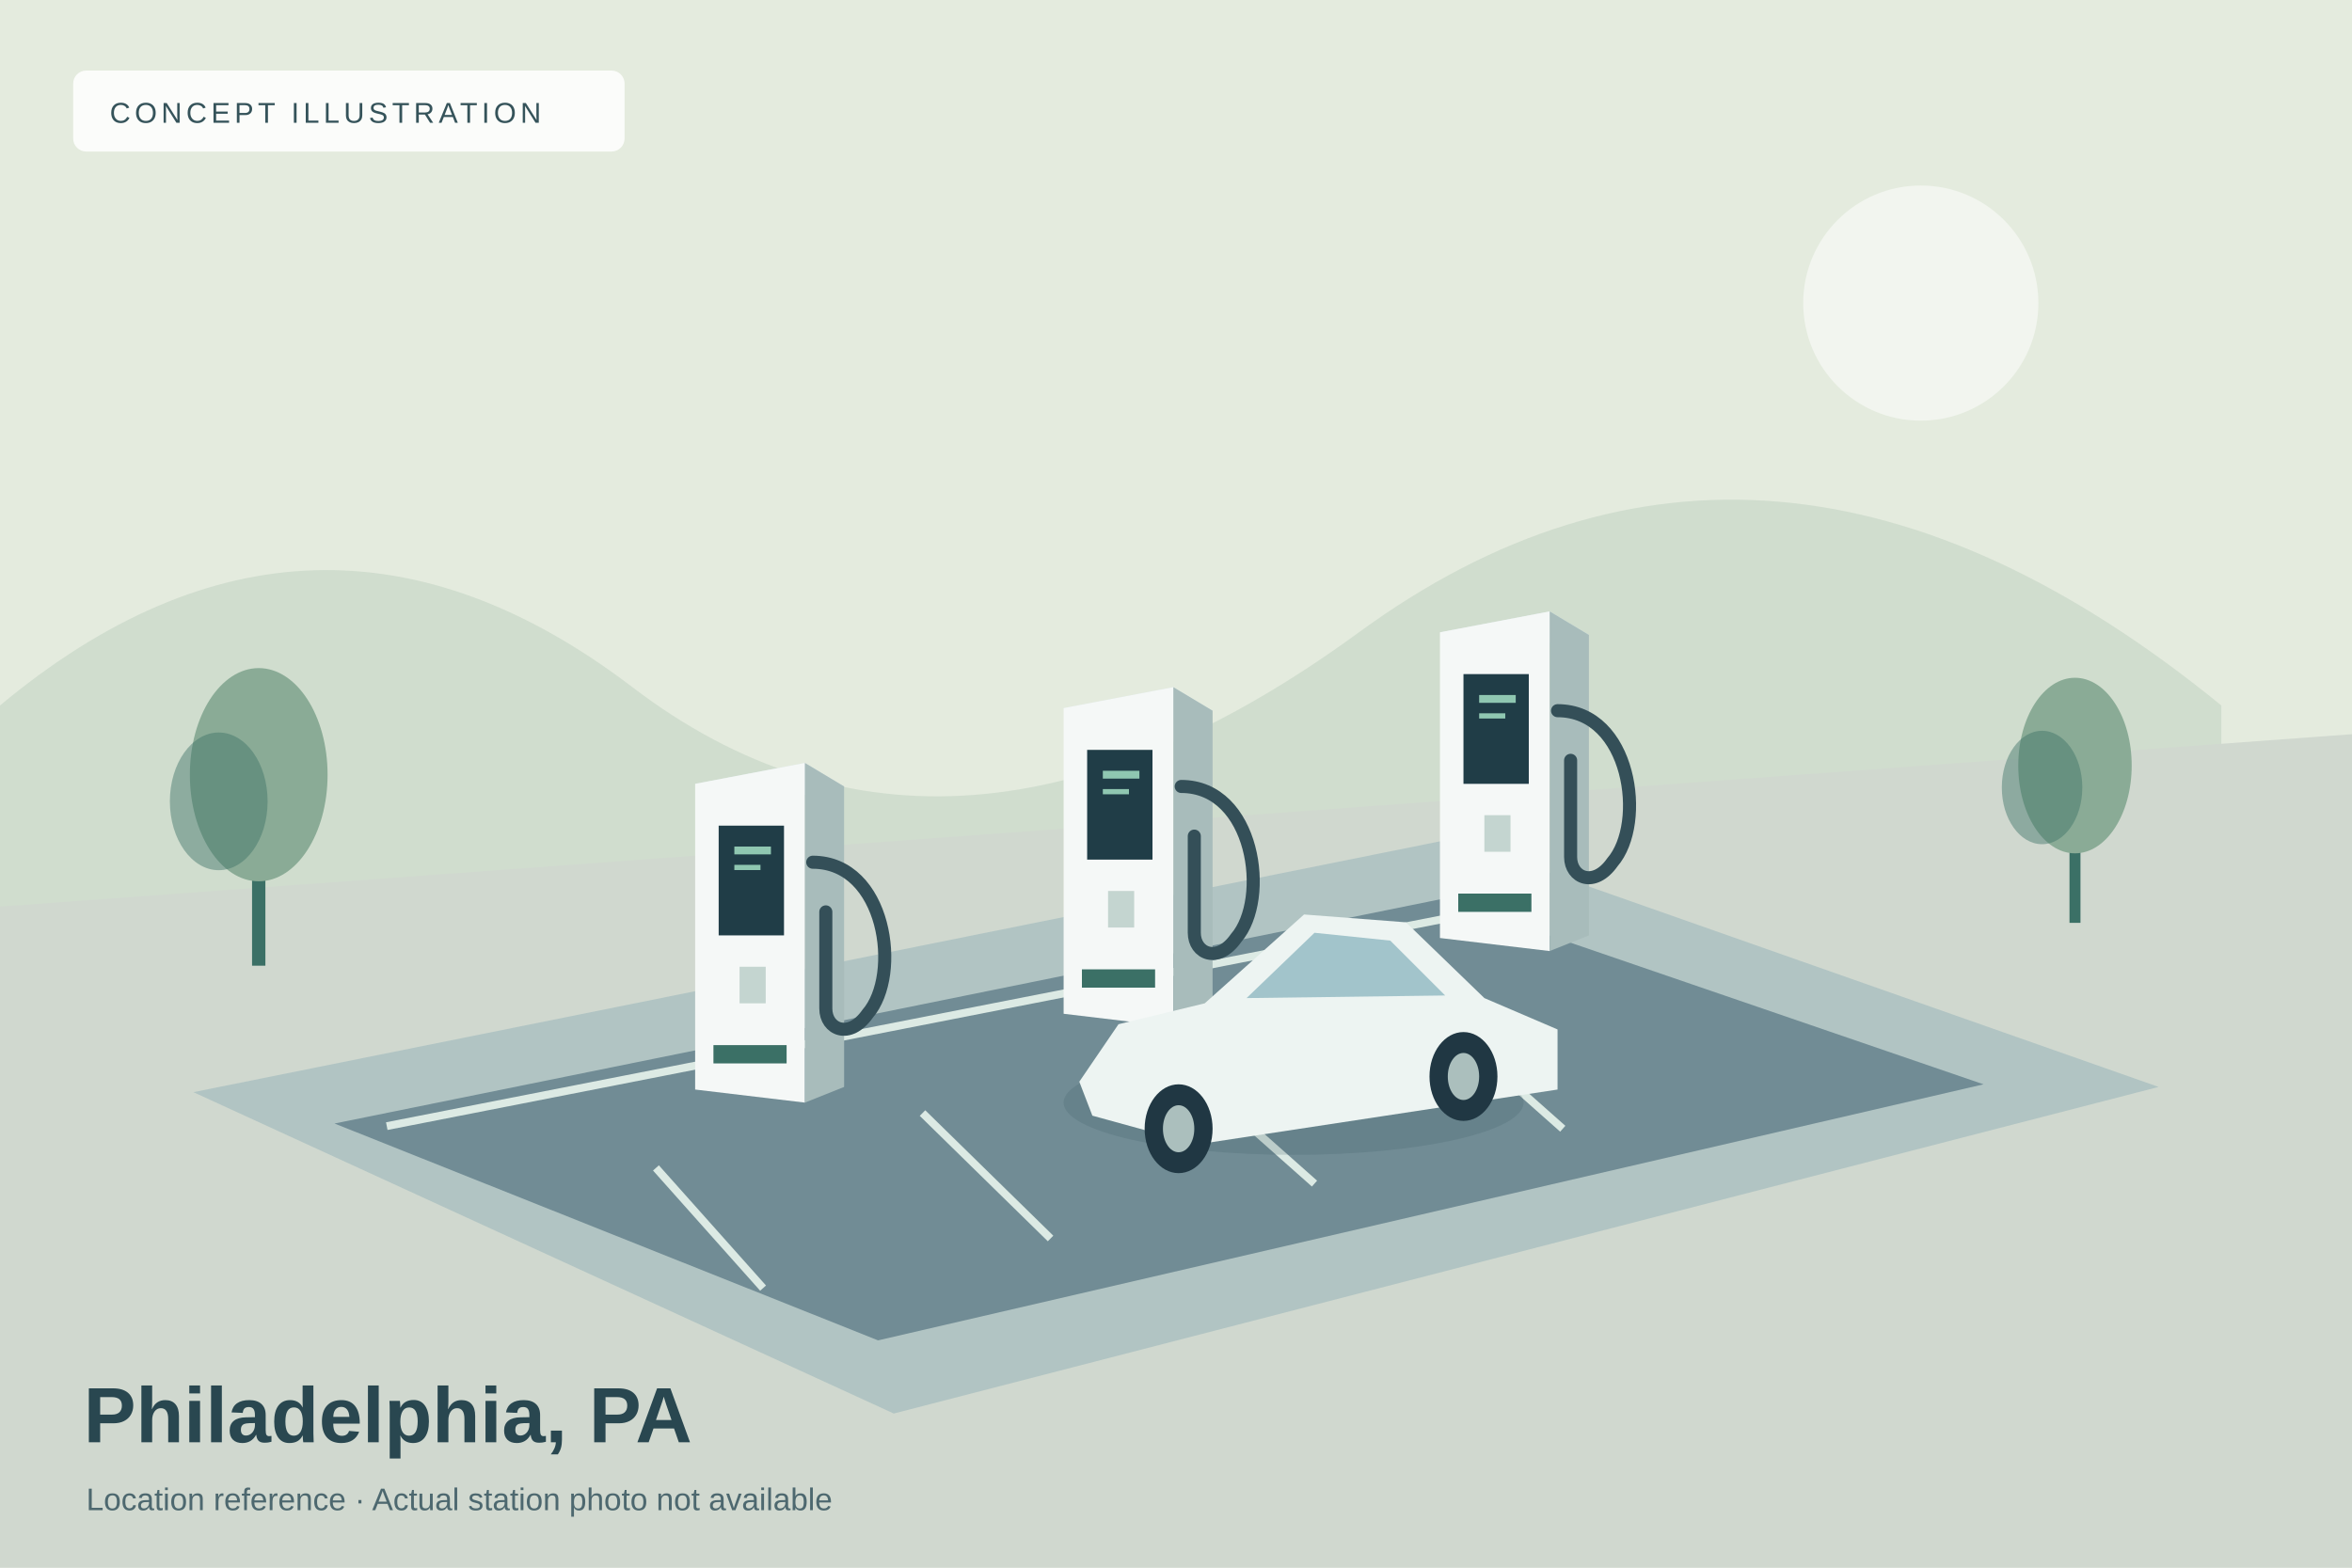
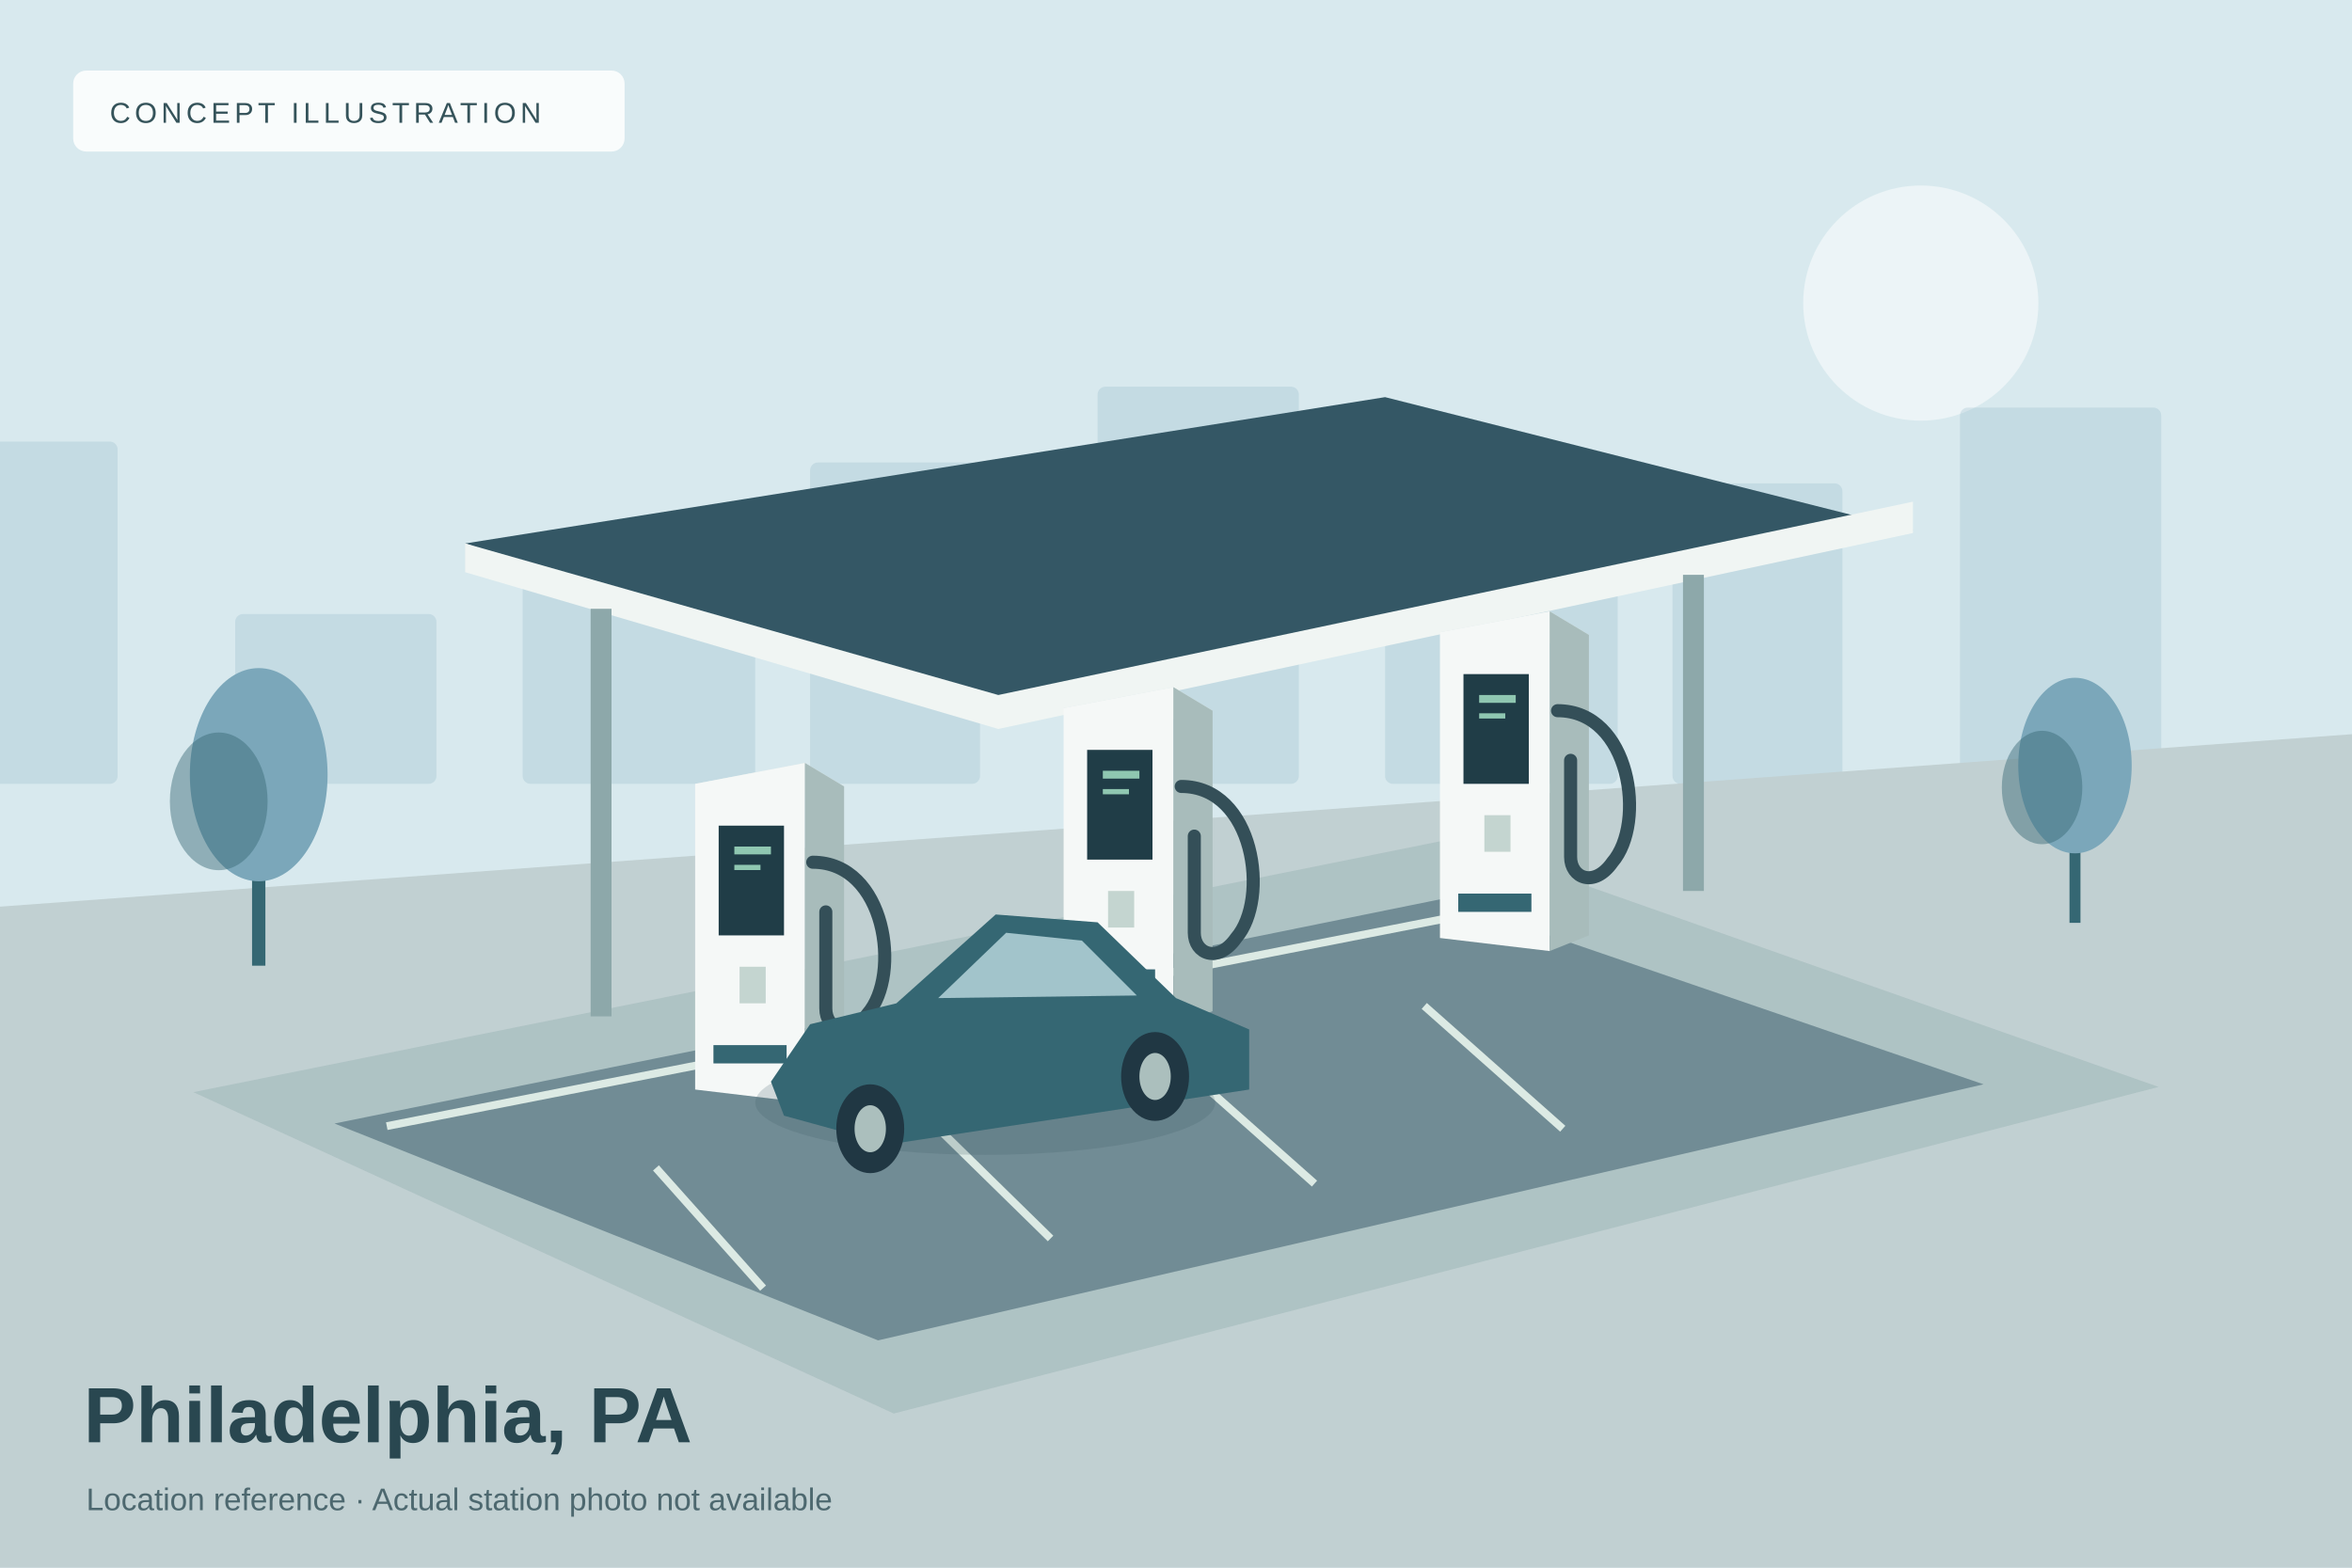
<svg xmlns="http://www.w3.org/2000/svg" viewBox="0 0 900 600" role="img" aria-label="Concept illustration for Philadelphia, PA; not a photograph of this location">
-   <rect width="900" height="600" fill="#e4ebde" />
+   <rect width="900" height="600" fill="#d8e9ee" />
  <circle cx="735" cy="116" r="45" fill="#fff" opacity=".5" />
-   <path d="M0 270Q120 170 242 263T520 242T850 270V370H0Z" fill="#8aab96" opacity=".22" />
-   <path d="M0 347 900 281v319H0Z" fill="#d0d8cf" />
+   <rect x="-20" y="169" width="65" height="131" rx="3" fill="#7ba7ba" opacity=".22" />
+   <rect x="90" y="235" width="77" height="65" rx="3" fill="#7ba7ba" opacity=".22" />
+   <rect x="200" y="206" width="89" height="94" rx="3" fill="#7ba7ba" opacity=".22" />
+   <rect x="310" y="177" width="65" height="123" rx="3" fill="#7ba7ba" opacity=".22" />
+   <rect x="420" y="148" width="77" height="152" rx="3" fill="#7ba7ba" opacity=".22" />
+   <rect x="530" y="214" width="89" height="86" rx="3" fill="#7ba7ba" opacity=".22" />
+   <rect x="640" y="185" width="65" height="115" rx="3" fill="#7ba7ba" opacity=".22" />
+   <rect x="750" y="156" width="77" height="144" rx="3" fill="#7ba7ba" opacity=".22" />
+   <path d="M0 347 900 281v319H0Z" fill="#c1d0d2" />
  <path d="m74 418 482-97 270 95-484 125Z" fill="#a9bfc0" opacity=".8" />
  <path d="m128 430 424-86 207 71-423 98z" fill="#718c95" />
  <path d="m148 431 408-80m-305 96 41 46m61-67 49 48m48-68 53 47m42-68 53 47" fill="none" stroke="#e8f4ec" stroke-width="3" opacity=".9" />
  <g transform="translate(99 305) scale(0.85)">
-     <path d="M0 0v76" stroke="#3b7066" stroke-width="6" />
-     <ellipse cx="0" cy="-10" rx="31" ry="48" fill="#8aab96" />
-     <ellipse cx="-18" cy="2" rx="22" ry="31" fill="#3b7066" opacity=".45" />
+     <path d="M0 0v76" stroke="#356773" stroke-width="6" />
+     <ellipse cx="0" cy="-10" rx="31" ry="48" fill="#7ba7ba" />
+     <ellipse cx="-18" cy="2" rx="22" ry="31" fill="#356773" opacity=".45" />
  </g>
  <g transform="translate(794 300) scale(0.7)">
-     <path d="M0 0v76" stroke="#3b7066" stroke-width="6" />
-     <ellipse cx="0" cy="-10" rx="31" ry="48" fill="#8aab96" />
-     <ellipse cx="-18" cy="2" rx="22" ry="31" fill="#3b7066" opacity=".45" />
+     <path d="M0 0v76" stroke="#356773" stroke-width="6" />
+     <ellipse cx="0" cy="-10" rx="31" ry="48" fill="#7ba7ba" />
+     <ellipse cx="-18" cy="2" rx="22" ry="31" fill="#356773" opacity=".45" />
  </g>
+   <path d="m178 208 352-56 202 51-350 74z" fill="#345765" />
+   <path d="m178 208 204 58 350-74v12l-350 75-204-60z" fill="#f0f5f3" />
+   <path d="M230 233v156m418-169v121" stroke="#8da8aa" stroke-width="8" />
  <g transform="translate(266 300)">
    <path d="m0 0 42-8 15 9-42 9z" fill="#dce7e7" />
    <path d="M0 0v117l42 5V-8Z" fill="#f5f8f7" />
    <path d="m42-8 15 9v115l-15 6z" fill="#a8bcbb" />
    <path d="M9 16h25v42H9z" fill="#203d47" />
    <path d="M15 24h14v3H15zm0 7h10v2H15z" fill="#8fc7b1" />
-     <path d="M7 100h28v7H7z" fill="#3b7066" />
+     <path d="M7 100h28v7H7z" fill="#356773" />
    <path d="M45 30c28 0 34 43 21 58-7 10-16 6-16-2V49" fill="none" stroke="#344f58" stroke-width="5" stroke-linecap="round" />
    <path d="M17 70h10v14H17z" fill="#c4d5d0" />
  </g>
  <g transform="translate(407 271)">
    <path d="m0 0 42-8 15 9-42 9z" fill="#dce7e7" />
    <path d="M0 0v117l42 5V-8Z" fill="#f5f8f7" />
    <path d="m42-8 15 9v115l-15 6z" fill="#a8bcbb" />
    <path d="M9 16h25v42H9z" fill="#203d47" />
    <path d="M15 24h14v3H15zm0 7h10v2H15z" fill="#8fc7b1" />
-     <path d="M7 100h28v7H7z" fill="#3b7066" />
+     <path d="M7 100h28v7H7z" fill="#356773" />
    <path d="M45 30c28 0 34 43 21 58-7 10-16 6-16-2V49" fill="none" stroke="#344f58" stroke-width="5" stroke-linecap="round" />
    <path d="M17 70h10v14H17z" fill="#c4d5d0" />
  </g>
  <g transform="translate(551 242)">
    <path d="m0 0 42-8 15 9-42 9z" fill="#dce7e7" />
    <path d="M0 0v117l42 5V-8Z" fill="#f5f8f7" />
    <path d="m42-8 15 9v115l-15 6z" fill="#a8bcbb" />
    <path d="M9 16h25v42H9z" fill="#203d47" />
    <path d="M15 24h14v3H15zm0 7h10v2H15z" fill="#8fc7b1" />
-     <path d="M7 100h28v7H7z" fill="#3b7066" />
+     <path d="M7 100h28v7H7z" fill="#356773" />
    <path d="M45 30c28 0 34 43 21 58-7 10-16 6-16-2V49" fill="none" stroke="#344f58" stroke-width="5" stroke-linecap="round" />
    <path d="M17 70h10v14H17z" fill="#c4d5d0" />
  </g>
-   <g transform="translate(495 412)">
+   <g transform="translate(377 412)">
    <ellipse cx="0" cy="10" rx="88" ry="20" fill="#3b5963" opacity=".2" />
-     <path d="m-82 2 15-22 33-8 38-34 39 3 30 29 28 12v23l-138 21-40-11z" fill="#edf4f2" />
+     <path d="m-82 2 15-22 33-8 38-34 39 3 30 29 28 12v23l-138 21-40-11z" fill="#356773" />
    <path d="m-18-30 26-25 29 3 21 21z" fill="#a2c4cb" />
    <ellipse cx="-44" cy="20" rx="13" ry="17" fill="#203743" />
    <ellipse cx="65" cy="0" rx="13" ry="17" fill="#203743" />
    <ellipse cx="-44" cy="20" rx="6" ry="9" fill="#abbfbd" />
    <ellipse cx="65" cy="0" rx="6" ry="9" fill="#abbfbd" />
  </g>
  <rect x="28" y="27" width="211" height="31" rx="5" fill="#fff" opacity=".85" />
  <text x="42" y="47" fill="#35535a" font-size="11" font-family="Arial,sans-serif" letter-spacing="1.6">CONCEPT ILLUSTRATION</text>
  <text x="32" y="552" fill="#294750" font-size="30" font-family="Arial,sans-serif" font-weight="600">Philadelphia, PA</text>
  <text x="33" y="578" fill="#4d686f" font-size="12" font-family="Arial,sans-serif">Location reference · Actual station photo not available</text>
</svg>
